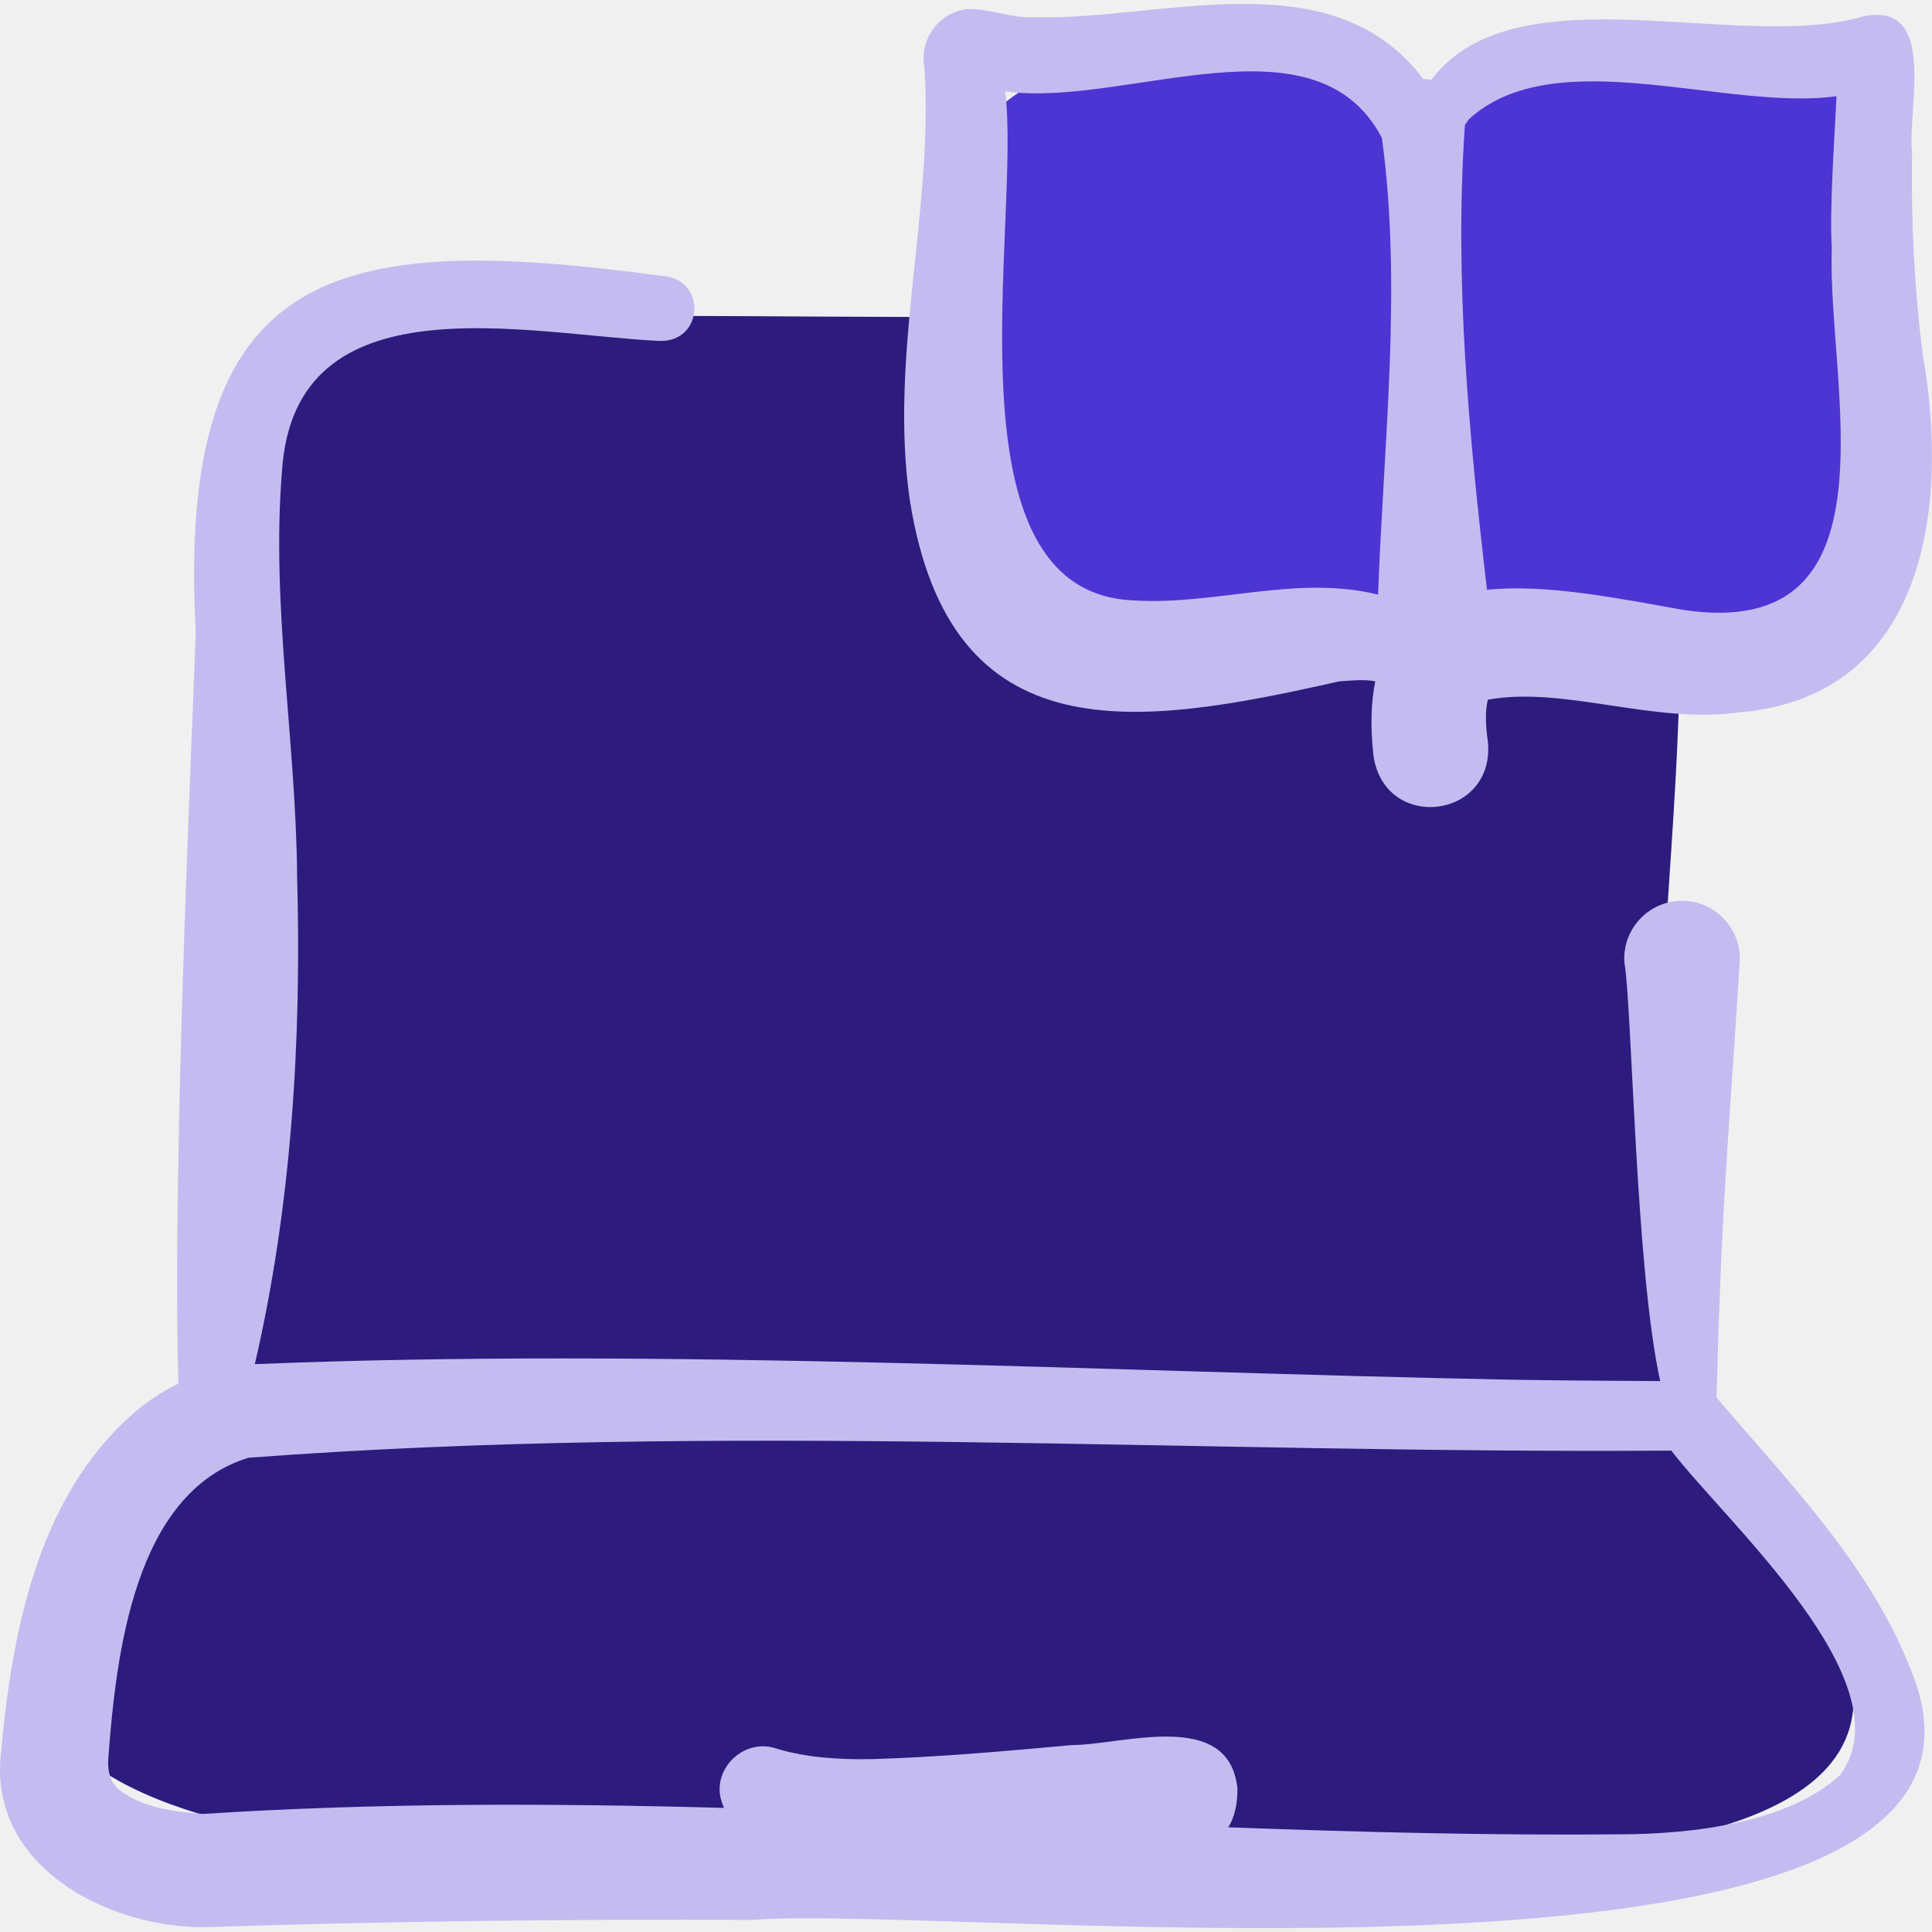
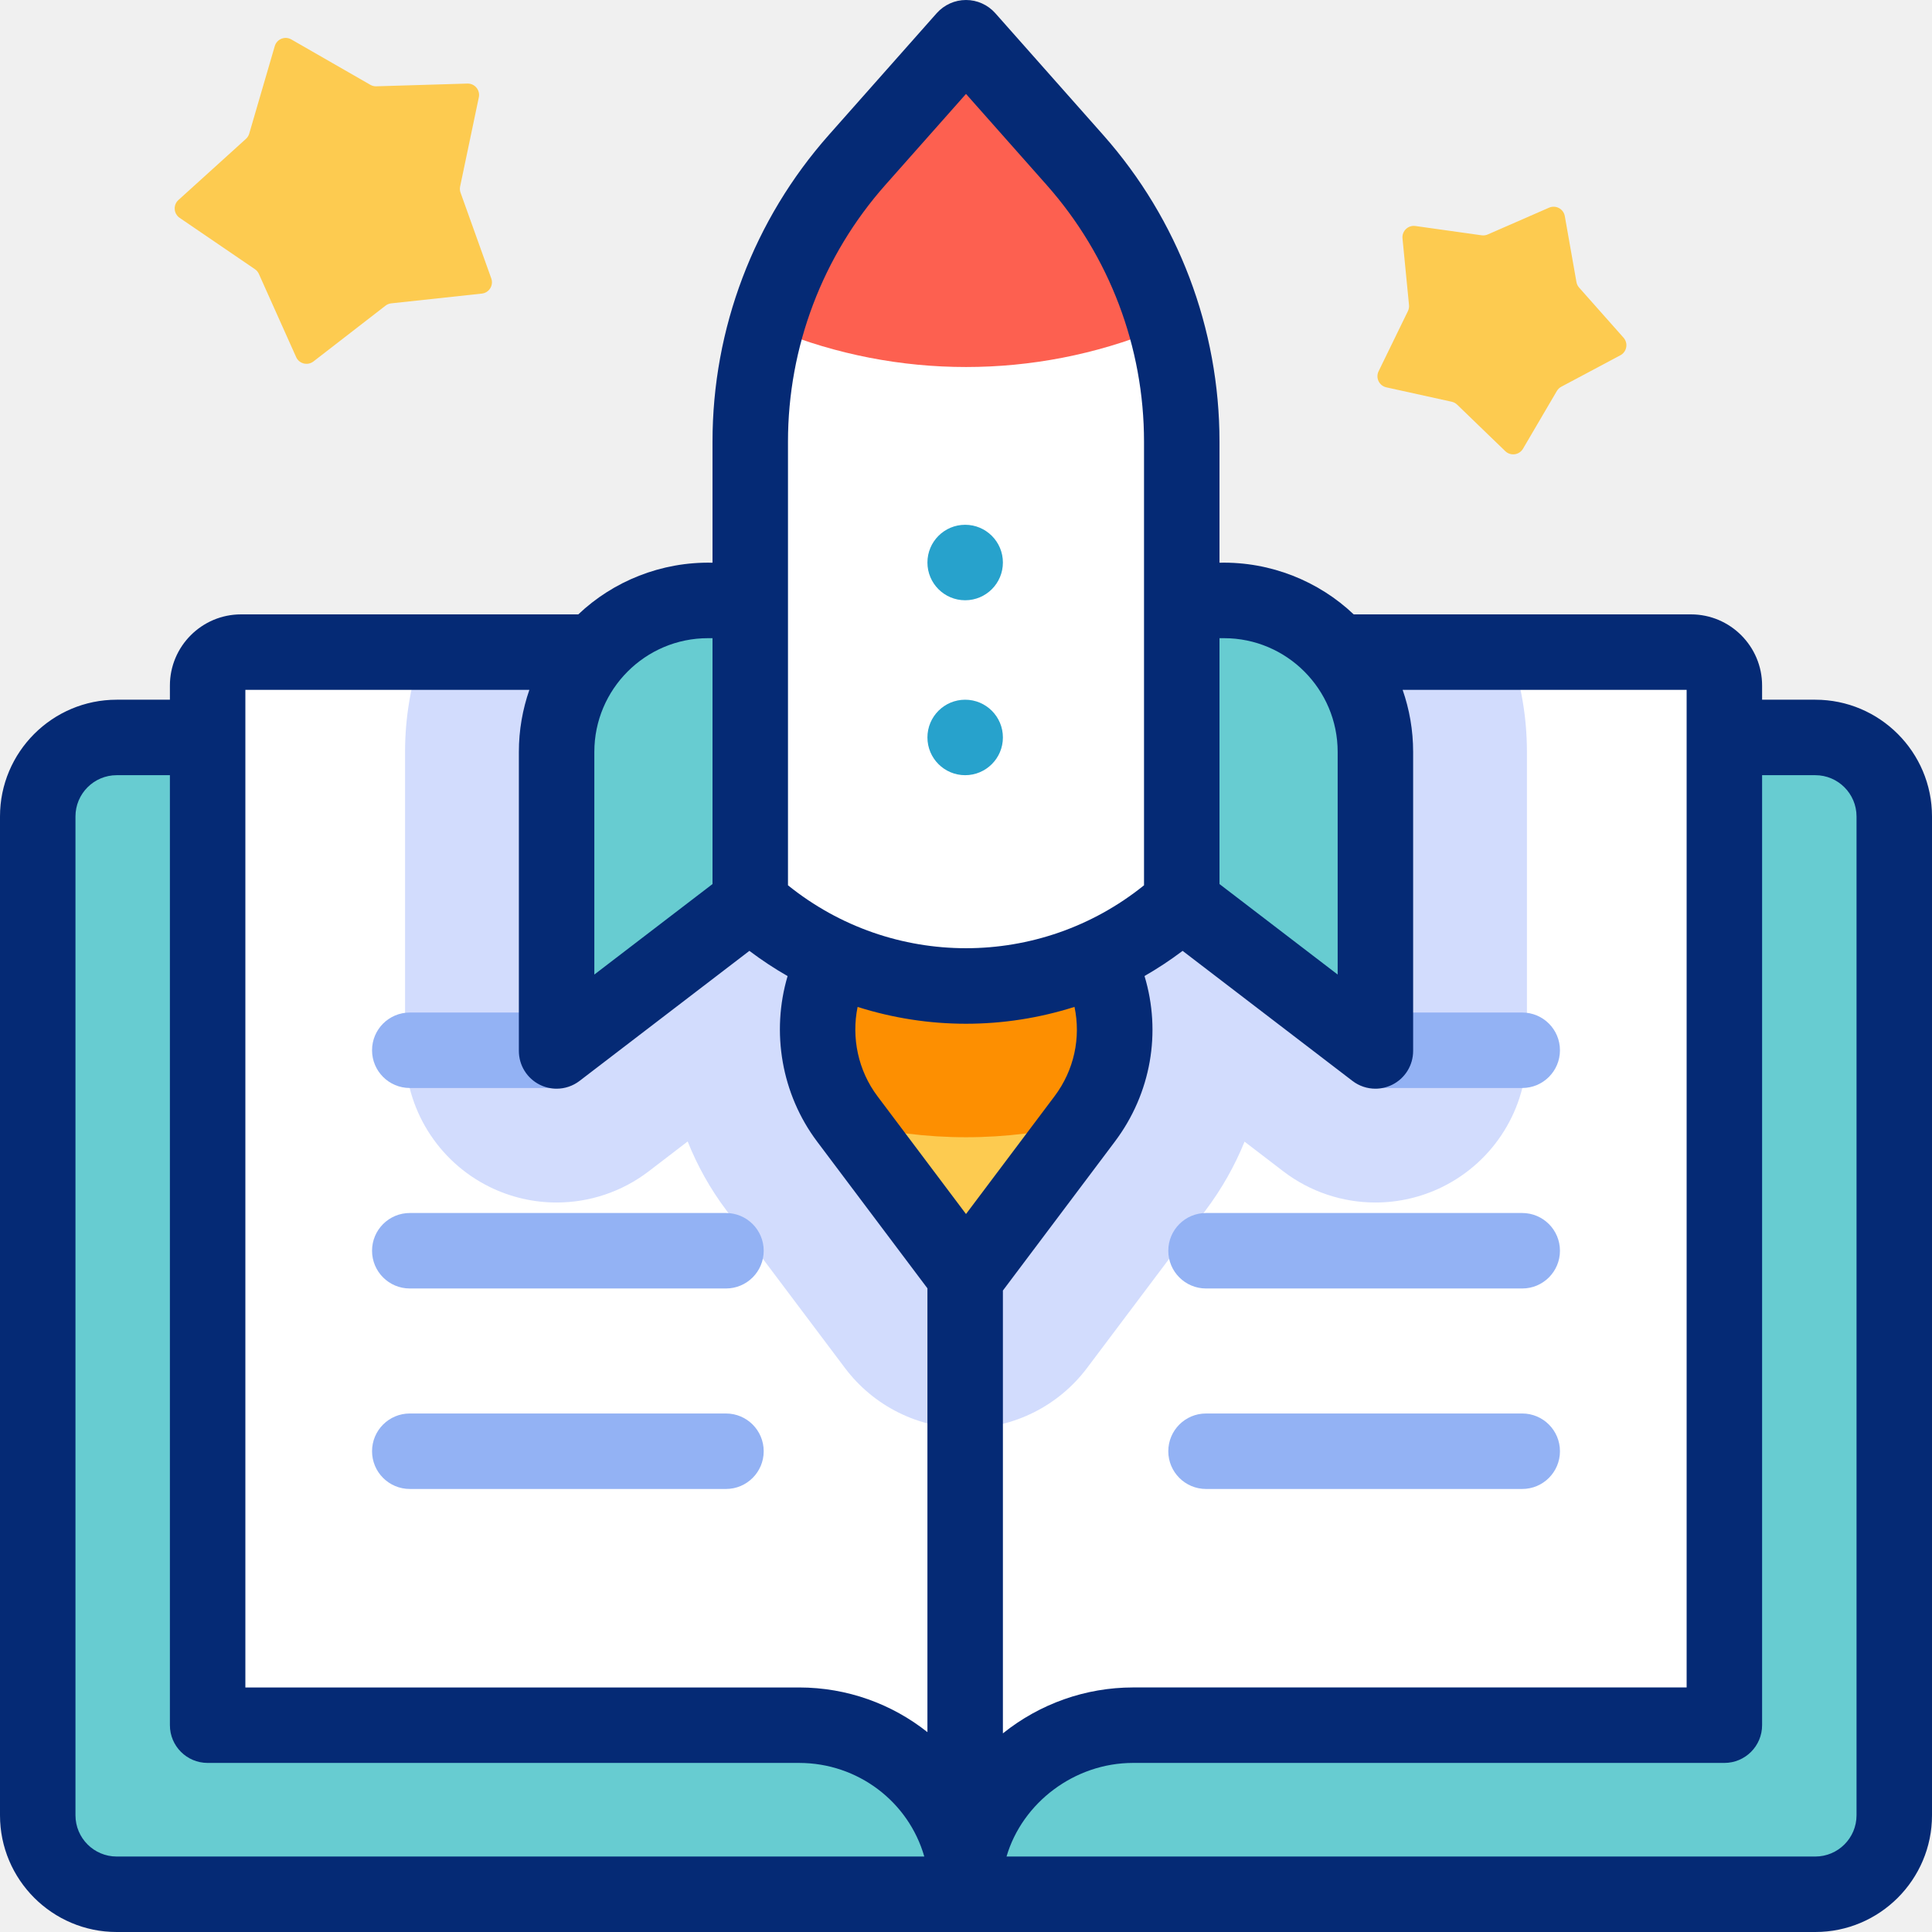
<svg xmlns="http://www.w3.org/2000/svg" width="140" height="140" viewBox="0 0 140 140" fill="none">
-   <g clip-path="url(#clip0_3374_1384)">
-     <path d="M133.26 118.504C130.771 114.701 127.046 111.875 124.423 108.147C124.65 108.44 124.878 108.733 125.106 109.026C114.897 95.405 123.497 58.366 121.375 39.733C124.915 20.896 108.763 21.432 95.084 22.782C-15.455 24.693 31.997 9.647 16.133 101.992C16.575 101.503 14.615 105.453 14.766 105C-19.629 133.293 30.633 135.464 51.069 134.656C66.242 131.133 144.274 144.454 133.26 118.504Z" fill="#2E1B7E" style="fill:#2E1B7E;fill:color(display-p3 0.18 0.106 0.494);fill-opacity:1;" />
-     <path d="M132.462 5.589C126.672 1.892 119.492 4.648 112.93 4.648C106.531 4.648 104.625 11.766 99.531 7.109C90.436 2.59 74.382 1.725 69.685 11.348C68.475 22.059 64.396 34.718 69.623 44.733C77.471 53.467 105.258 47.154 117.602 48.764C131.43 49.589 136.258 36.343 135.513 24.597C135.436 18.28 138.268 10.155 132.462 5.589Z" fill="#4D35D3" style="fill:#4D35D3;fill:color(display-p3 0.302 0.208 0.828);fill-opacity:1;" />
-     <path d="M124.385 101.269C124.457 98.8 124.521 96.336 124.624 93.871C124.9 85.814 125.575 77.787 126.065 69.731C126.24 67.238 124.117 65.108 121.621 65.285C119.31 65.432 117.557 67.428 117.709 69.738C118.269 72.856 118.505 91.936 120.305 100.08C116.832 100.061 112.004 100.026 109.378 99.976C79.774 99.394 48.054 97.649 18.466 98.851C21.139 87.319 21.858 75.304 21.531 63.507C21.455 53.76 19.64 43.896 20.431 34.178C21.311 20.097 38.1 24.244 47.764 24.703C51.031 24.828 51.229 20.178 47.964 19.994C24.42 16.8 12.71 19.094 14.188 45.873C13.733 57.395 13.235 69.16 12.99 80.672C12.863 87.127 12.744 93.778 12.927 100.261C12.002 100.717 11.123 101.263 10.315 101.881C2.842 107.864 0.881 118.036 0.069 127.045C-0.857 135.188 7.733 139.69 14.808 139.647C28.023 139.226 41.259 139.056 54.476 139.129C68.865 137.885 148.872 147.021 138.541 121.178C135.554 113.427 129.629 107.435 124.385 101.269ZM133.381 128.579C129.658 132.095 122.584 132.896 117.58 132.92C108.072 133.011 98.544 132.766 89.006 132.414C89.424 131.749 89.669 130.849 89.673 129.629C89.087 123.774 81.344 126.447 77.666 126.456C72.875 126.892 68.049 127.326 63.259 127.471C60.898 127.515 58.508 127.389 56.235 126.702C54.077 125.963 51.787 127.92 52.194 130.177C52.263 130.489 52.356 130.762 52.466 131.007C39.857 130.663 27.257 130.635 14.689 131.446C12.474 131.265 10.546 131.002 8.854 129.864C8.016 129.31 7.788 128.445 7.845 127.435C8.412 119.964 9.692 108.191 18.003 105.634C52.321 103.053 86.683 105.359 121.109 105.117C125.094 110.324 138.171 121.909 133.381 128.579Z" fill="#C4BCF0" style="fill:#C4BCF0;fill:color(display-p3 0.769 0.737 0.941);fill-opacity:1;" />
-     <path d="M65.921 36.186C68.85 54.917 82.559 52.636 97.033 49.376C97.795 49.322 98.826 49.211 99.658 49.367C99.356 50.838 99.292 52.603 99.52 54.717C100.302 60.315 108.301 59.398 107.826 53.794C107.678 52.814 107.582 51.52 107.824 50.701C113.314 49.703 119.851 52.479 125.957 51.626C139.577 50.54 141.28 36.61 139.331 25.719C138.705 20.753 138.483 16.051 138.557 11.018C138.185 8.011 140.467 0.082 135.061 1.179C125.934 3.854 109.857 -2.328 103.706 5.791C103.52 5.751 103.33 5.724 103.135 5.722C96.541 -3.032 84.245 1.458 75.133 1.252C73.205 1.344 71.81 0.614 70.07 0.661C68.009 0.9 66.614 2.863 66.986 4.889C67.66 15.162 64.417 25.715 65.921 36.186ZM106.142 9.223C106.15 9.169 106.15 9.115 106.155 9.061C106.252 8.906 106.354 8.756 106.466 8.617C112.726 2.943 125.091 8.081 133.081 6.971C132.894 10.834 132.571 15.155 132.74 18.039C132.364 27.598 137.943 46.597 121.974 44.196C117.408 43.386 112.084 42.294 107.752 42.739C106.457 31.635 105.382 20.376 106.142 9.223ZM72.838 6.62C81.527 7.829 95.305 0.775 100.138 9.994C101.616 20.766 100.257 32.129 99.861 43.089C93.954 41.627 88.001 43.884 82.18 43.508C68.199 42.986 74.041 16.114 72.838 6.62Z" fill="#C4BCF0" style="fill:#C4BCF0;fill:color(display-p3 0.769 0.737 0.941);fill-opacity:1;" />
+   <g clip-path="url(#clip0_3426_3531)">
+     <path d="M137.266 59.161V131.542C137.266 134.703 134.704 137.265 131.544 137.265H8.456C5.296 137.265 2.734 134.703 2.734 131.542V59.161C2.734 56.001 5.296 53.438 8.456 53.438H131.544C134.704 53.438 137.266 56.001 137.266 59.161Z" fill="#67CCD1" style="fill:#67CCD1;fill:color(display-p3 0.404 0.8 0.82);fill-opacity:1;" />
+     <path d="M124.955 49.675V125.015H82.103C75.876 125.015 70.673 129.718 70.001 135.766C69.328 129.718 64.125 125.015 57.898 125.015H15.046V49.675C15.046 48.338 16.13 47.256 17.468 47.256H57.898C64.581 47.256 70.001 52.676 70.001 59.361C70.001 52.676 75.42 47.256 82.103 47.256H122.534C123.871 47.256 124.955 48.338 124.955 49.675Z" fill="white" style="fill:white;fill-opacity:1;" />
+     <path d="M110.647 54.485V76.156C110.647 80.337 108.275 84.153 104.528 86.004C102.987 86.764 101.323 87.138 99.668 87.138C97.296 87.138 94.943 86.372 92.988 84.875L90.185 82.728C89.482 84.464 88.546 86.127 87.382 87.679L78.777 99.122C76.704 101.884 73.454 103.507 70 103.507C66.546 103.507 63.295 101.884 61.222 99.122L52.618 87.679C51.459 86.138 50.531 84.466 49.831 82.715L47.012 84.875C45.057 86.372 42.704 87.138 40.332 87.138C38.676 87.138 37.013 86.765 35.472 86.004C31.725 84.153 29.352 80.337 29.352 76.156V54.485C29.352 51.953 29.784 49.521 30.574 47.256H57.898C64.58 47.256 70 52.676 70 59.361C70 52.676 75.42 47.256 82.103 47.256H109.423C110.216 49.519 110.647 51.954 110.647 54.485Z" fill="#D2DCFD" style="fill:#D2DCFD;fill:color(display-p3 0.824 0.863 0.992);fill-opacity:1;" />
+     <path d="M79.618 69.764C81.413 73.337 81.119 77.733 78.602 81.081L70 92.524L61.398 81.081C58.863 77.709 58.582 73.274 60.421 69.687L79.618 69.764Z" fill="#FDCB50" style="fill:#FDCB50;fill:color(display-p3 0.992 0.796 0.314);fill-opacity:1;" />
+     <path d="M78.602 81.081L78.385 81.372C75.667 82.055 72.853 82.409 70 82.409C67.148 82.409 64.333 82.055 61.615 81.372L61.398 81.081C58.864 77.709 58.581 73.273 60.421 69.687L79.618 69.764C81.413 73.336 81.119 77.734 78.602 81.081Z" fill="#FD8F01" style="fill:#FD8F01;fill:color(display-p3 0.992 0.561 0.004);fill-opacity:1;" />
+     <path d="M53.497 43.511H51.301C45.244 43.511 40.334 48.424 40.334 54.485V76.156L54.366 65.412L53.497 43.511Z" fill="#67CCD1" style="fill:#67CCD1;fill:color(display-p3 0.404 0.8 0.82);fill-opacity:1;" />
+     <path d="M86.619 43.511H88.699C94.756 43.511 99.666 48.424 99.666 54.485V76.156L85.635 65.412L86.619 43.511Z" fill="#67CCD1" style="fill:#67CCD1;fill:color(display-p3 0.404 0.8 0.82);fill-opacity:1;" />
+     <path d="M85.635 65.412C76.752 73.433 63.248 73.433 54.366 65.412V32.007C54.366 24.483 57.12 17.221 62.108 11.591L69.924 2.769C69.965 2.723 70.036 2.723 70.077 2.769L77.893 11.591C82.881 17.221 85.635 24.483 85.635 32.007V65.412Z" fill="white" style="fill:white;fill-opacity:1;" />
+     <path d="M84.272 22.953L83.797 23.9C74.951 27.494 65.05 27.494 56.204 23.9L55.608 23.362C56.871 19.04 59.076 15.012 62.107 11.591L69.924 2.767C69.965 2.723 70.036 2.723 70.077 2.767L77.894 11.591C80.829 14.905 82.99 18.785 84.272 22.953Z" fill="#FD6050" style="fill:#FD6050;fill:color(display-p3 0.992 0.377 0.314);fill-opacity:1;" />
+     <path d="M21.111 2.858L26.835 6.145C26.967 6.221 27.117 6.259 27.27 6.254L33.867 6.056C34.4 6.04 34.807 6.527 34.698 7.049L33.342 13.513C33.311 13.662 33.322 13.817 33.373 13.96L35.6 20.177C35.78 20.68 35.443 21.218 34.913 21.275L28.351 21.982C28.2 21.999 28.056 22.057 27.936 22.15L22.715 26.191C22.293 26.517 21.677 26.363 21.459 25.876L18.759 19.849C18.697 19.711 18.598 19.591 18.472 19.506L13.018 15.786C12.578 15.485 12.534 14.852 12.929 14.494L17.823 10.062C17.936 9.96 18.018 9.828 18.06 9.682L19.91 3.342C20.06 2.83 20.648 2.592 21.111 2.858Z" fill="#FDCB50" style="fill:#FDCB50;fill:color(display-p3 0.992 0.796 0.314);fill-opacity:1;" />
+     <path d="M113.392 15.662L114.235 20.438C114.261 20.588 114.329 20.728 114.43 20.842L117.647 24.47C118.001 24.869 117.889 25.494 117.418 25.745L113.139 28.023C113.004 28.095 112.893 28.202 112.815 28.333L110.362 32.517C110.092 32.977 109.463 33.063 109.079 32.693L105.592 29.324C105.482 29.218 105.345 29.145 105.197 29.112L100.463 28.069C99.942 27.955 99.665 27.383 99.899 26.903L102.023 22.543C102.09 22.406 102.117 22.253 102.102 22.102L101.63 17.274C101.578 16.743 102.036 16.303 102.564 16.377L107.364 17.051C107.515 17.072 107.669 17.051 107.808 16.99L112.251 15.049C112.74 14.836 113.299 15.136 113.392 15.662Z" fill="#FDCB50" style="fill:#FDCB50;fill:color(display-p3 0.992 0.796 0.314);fill-opacity:1;" />
+     <path d="M110.306 78.84H99.884C98.374 78.84 97.149 77.616 97.149 76.106C97.149 74.596 98.374 73.372 99.884 73.372H110.306C111.816 73.372 113.04 74.596 113.04 76.106C113.04 77.616 111.816 78.84 110.306 78.84Z" fill="#93B2F4" style="fill:#93B2F4;fill:color(display-p3 0.577 0.698 0.957);fill-opacity:1;" />
+     <path d="M110.306 93.368H87.394C85.884 93.368 84.659 92.144 84.659 90.634C84.659 89.124 85.884 87.899 87.394 87.899H110.306C111.816 87.899 113.04 89.124 113.04 90.634C113.04 92.144 111.816 93.368 110.306 93.368Z" fill="#93B2F4" style="fill:#93B2F4;fill:color(display-p3 0.577 0.698 0.957);fill-opacity:1;" />
+     <path d="M110.306 107.896H87.394C85.884 107.896 84.659 106.672 84.659 105.162C84.659 103.651 85.884 102.427 87.394 102.427H110.306C111.816 102.427 113.04 103.651 113.04 105.162C113.04 106.672 111.816 107.896 110.306 107.896Z" fill="#93B2F4" style="fill:#93B2F4;fill:color(display-p3 0.577 0.698 0.957);fill-opacity:1;" />
+     <path d="M40.12 78.84H29.694C28.184 78.84 26.96 77.616 26.96 76.106C26.96 74.596 28.184 73.372 29.694 73.372H40.12C41.63 73.372 42.854 74.596 42.854 76.106C42.854 77.616 41.63 78.84 40.12 78.84Z" fill="#93B2F4" style="fill:#93B2F4;fill:color(display-p3 0.577 0.698 0.957);fill-opacity:1;" />
+     <path d="M52.607 93.368H29.694C28.184 93.368 26.96 92.144 26.96 90.634C26.96 89.124 28.184 87.899 29.694 87.899H52.607C54.117 87.899 55.341 89.124 55.341 90.634C55.341 92.144 54.117 93.368 52.607 93.368Z" fill="#93B2F4" style="fill:#93B2F4;fill:color(display-p3 0.577 0.698 0.957);fill-opacity:1;" />
+     <path d="M52.607 107.896H29.694C28.184 107.896 26.96 106.672 26.96 105.162C26.96 103.651 28.184 102.427 29.694 102.427H52.607C54.117 102.427 55.341 103.651 55.341 105.162C55.341 106.672 54.117 107.896 52.607 107.896Z" fill="#93B2F4" style="fill:#93B2F4;fill:color(display-p3 0.577 0.698 0.957);fill-opacity:1;" />
+     <path d="M131.544 50.704H127.688V49.676C127.688 46.833 125.376 44.52 122.533 44.52H98.094C95.574 42.126 92.092 40.691 88.369 40.776V32.006C88.369 23.807 85.375 15.913 79.939 9.778L72.117 0.949C71.579 0.346 70.808 0 70 0C69.192 0 68.421 0.346 67.877 0.955L60.061 9.778C54.625 15.913 51.631 23.807 51.631 32.007V40.776C47.908 40.692 44.426 42.126 41.906 44.52H17.467C14.624 44.52 12.312 46.833 12.312 49.676V50.704H8.456C3.793 50.704 0 54.498 0 59.162V131.543C0 136.206 3.793 140 8.456 140H131.544C136.207 140 140 136.206 140 131.543V59.162C140 54.498 136.207 50.704 131.544 50.704ZM62.145 72.965C64.699 73.776 67.349 74.185 70 74.185C72.653 74.185 75.306 73.775 77.862 72.963C78.334 75.198 77.838 77.547 76.416 79.437L70 87.973L63.584 79.437C62.184 77.576 61.687 75.196 62.145 72.965ZM72.674 93.517L80.788 82.723C83.415 79.229 84.169 74.803 82.936 70.727C83.883 70.182 84.806 69.576 85.696 68.903L98.004 78.327C98.49 78.7 99.076 78.891 99.667 78.891C100.079 78.891 100.493 78.797 100.877 78.608C101.81 78.147 102.401 77.197 102.401 76.156V54.485C102.401 52.91 102.131 51.399 101.64 49.989H122.22V122.279H82.103C78.677 122.279 75.354 123.456 72.674 125.606V93.517H72.674ZM88.699 46.245C93.239 46.245 96.932 49.942 96.932 54.485V70.619L88.369 64.062V46.245H88.699V46.245ZM57.1 32.007C57.1 25.145 59.605 18.538 64.154 13.404L70 6.806L75.846 13.405C80.395 18.538 82.9 25.145 82.9 32.007V64.152C75.356 70.232 64.645 70.231 57.1 64.152V32.007H57.1ZM51.301 46.245H51.631V64.062L43.068 70.619V54.485C43.068 49.942 46.761 46.245 51.301 46.245ZM17.78 49.989H38.36C37.87 51.399 37.599 52.91 37.599 54.485V76.156C37.599 77.197 38.19 78.147 39.123 78.608C39.507 78.797 39.921 78.891 40.333 78.891C40.923 78.891 41.51 78.7 41.996 78.327L54.304 68.903C55.196 69.578 56.121 70.186 57.072 70.731C55.87 74.787 56.625 79.282 59.212 82.724L67.205 93.357V125.517C64.645 123.485 61.404 122.28 57.897 122.28H17.78V49.989ZM5.469 131.543V59.162C5.469 57.514 6.809 56.173 8.456 56.173H12.312V125.014C12.312 126.524 13.536 127.748 15.046 127.748H57.897C62.183 127.748 65.843 130.574 66.977 134.531H8.456C6.809 134.531 5.469 133.191 5.469 131.543ZM134.531 131.543C134.531 133.191 133.191 134.531 131.544 134.531H72.937C74.078 130.635 77.858 127.748 82.103 127.748H124.954C126.464 127.748 127.688 126.524 127.688 125.014V56.173H131.544C133.191 56.173 134.531 57.514 134.531 59.162V131.543Z" fill="#052A75" style="fill:#052A75;fill:color(display-p3 0.02 0.165 0.459);fill-opacity:1;" />
+     <path d="M69.939 43.497C71.45 43.497 72.674 42.273 72.674 40.763C72.674 39.252 71.45 38.028 69.939 38.028C68.429 38.028 67.205 39.252 67.205 40.763C67.205 42.273 68.429 43.497 69.939 43.497Z" fill="#27A2CC" style="fill:#27A2CC;fill:color(display-p3 0.153 0.635 0.8);fill-opacity:1;" />
+     <path d="M69.939 56.173C71.45 56.173 72.674 54.949 72.674 53.438C72.674 51.928 71.45 50.704 69.939 50.704C68.429 50.704 67.205 51.928 67.205 53.438C67.205 54.949 68.429 56.173 69.939 56.173Z" fill="#27A2CC" style="fill:#27A2CC;fill:color(display-p3 0.153 0.635 0.8);fill-opacity:1;" />
  </g>
  <defs>
-     <clipPath id="clip0_3374_1384">
+     <clipPath id="clip0_3426_3531">
      <rect width="140" height="140" fill="white" style="fill:white;fill-opacity:1;" />
    </clipPath>
  </defs>
</svg>
